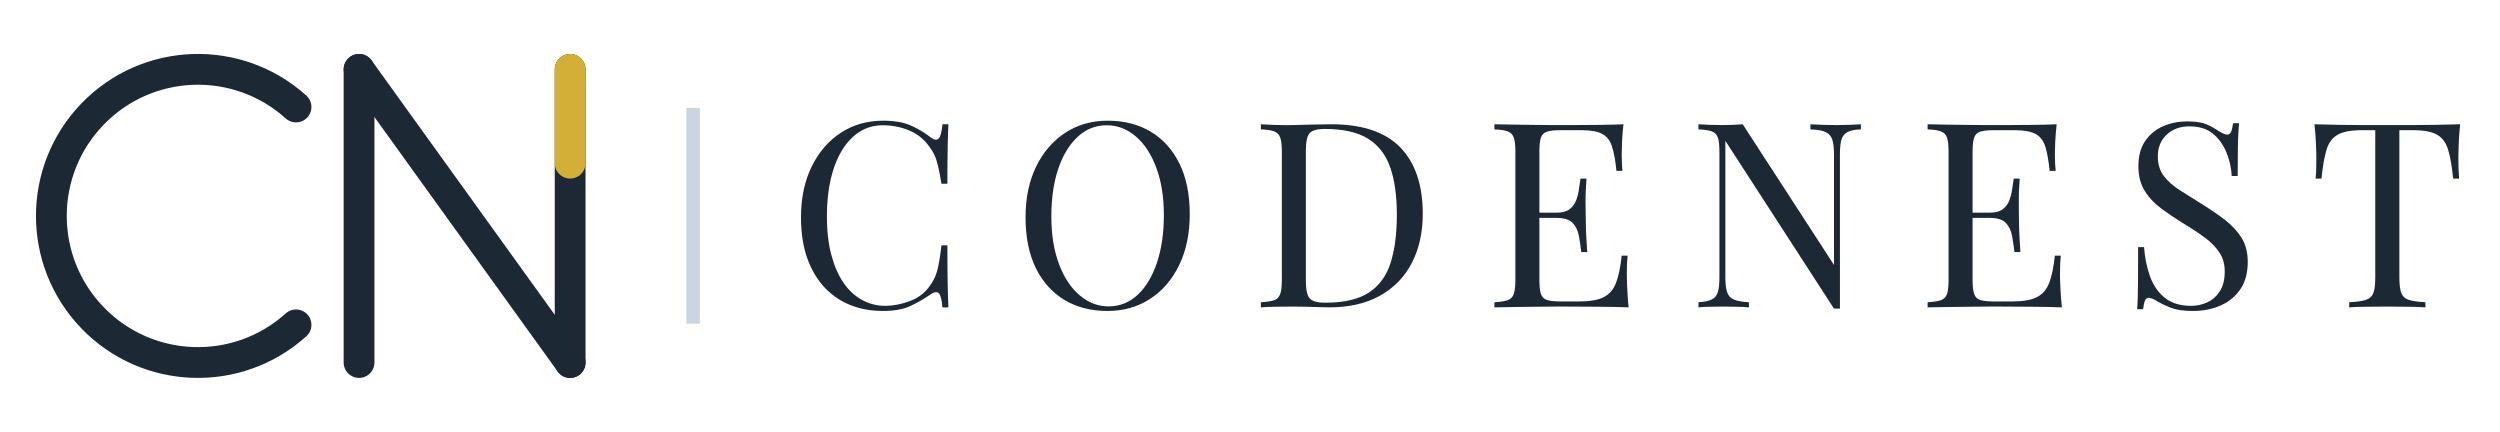
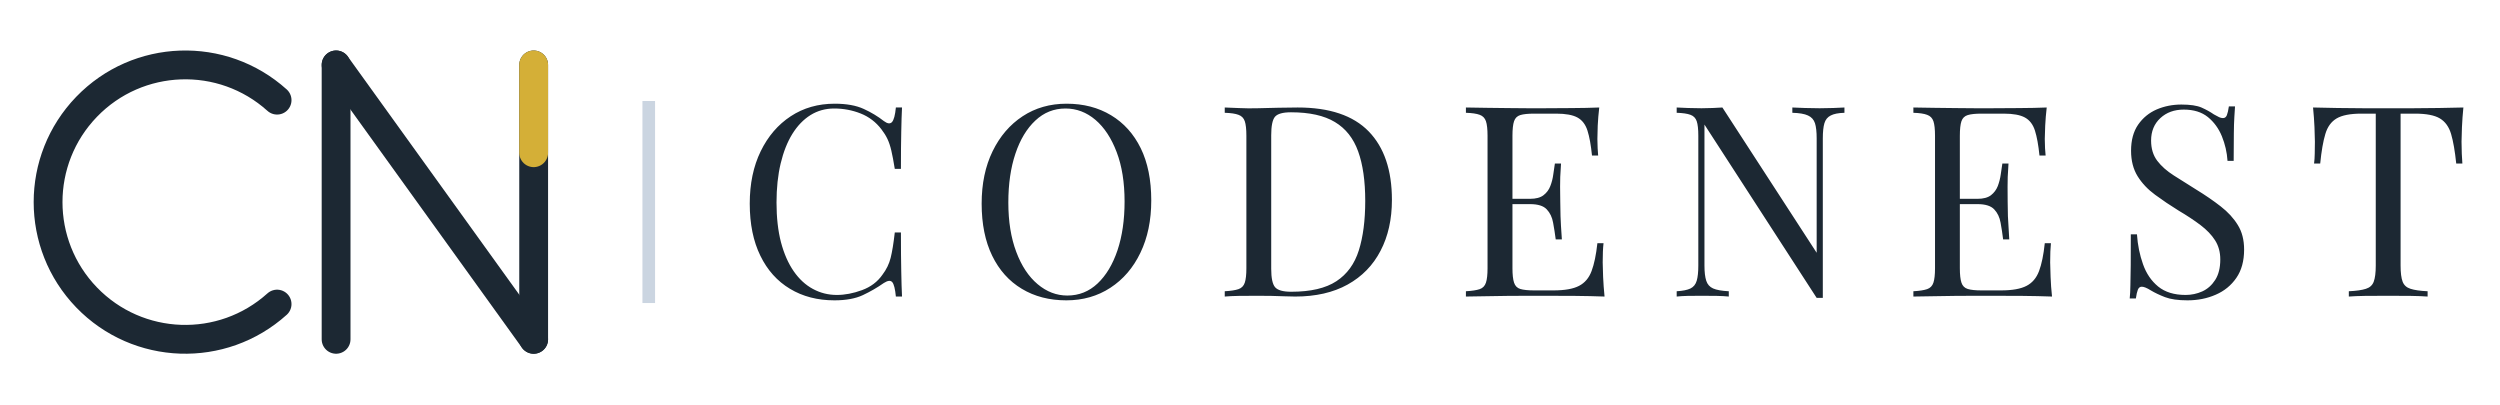
- <svg xmlns="http://www.w3.org/2000/svg" width="278" height="48" viewBox="0 0 278 48" role="img" aria-labelledby="cn-logo-title cn-logo-desc">
+ <svg xmlns="http://www.w3.org/2000/svg" width="297" height="48" viewBox="0 0 297 48" role="img" aria-labelledby="cn-logo-title cn-logo-desc">
  <g transform="translate(4 6) scale(0.326)">
    <path d="M88.707 18.093 A50 50 0 1 0 88.707 92.407" stroke="#1c2833" stroke-width="10.5" stroke-linecap="round" fill="none" />
    <path d="M110.207 105.25 L110.207 5.25" stroke="#1c2833" stroke-width="10.5" stroke-linecap="round" fill="none" />
    <path d="M110.207 5.25 L182.207 105.25" stroke="#1c2833" stroke-width="10.5" stroke-linecap="round" fill="none" />
    <path d="M182.207 105.25 L182.207 5.25" stroke="#1c2833" stroke-width="10.5" stroke-linecap="round" fill="none" />
    <path d="M182.207 37.25 L182.207 5.25" stroke="#D4AF37" stroke-width="10.5" stroke-linecap="round" fill="none" />
  </g>
  <line x1="77.072" y1="12" x2="77.072" y2="36" stroke="#cbd5e1" stroke-width="1.5" />
-   <path d="M98.22 13.42L98.22 13.42Q100.12 13.42 101.34 13.98Q102.56 14.54 103.51 15.29L103.51 15.29Q104.08 15.72 104.39 15.39Q104.69 15.06 104.8 13.82L104.8 13.82L105.46 13.82Q105.41 14.88 105.38 16.41Q105.35 17.93 105.35 20.43L105.35 20.43L104.69 20.43Q104.49 19.2 104.31 18.46Q104.14 17.73 103.9 17.21Q103.65 16.69 103.25 16.18L103.25 16.18Q102.36 15 101.01 14.47Q99.66 13.93 98.16 13.93L98.16 13.93Q96.75 13.93 95.61 14.64Q94.48 15.34 93.66 16.67Q92.84 17.99 92.39 19.86Q91.95 21.73 91.95 24.06L91.95 24.06Q91.95 26.47 92.44 28.33Q92.93 30.18 93.8 31.45Q94.68 32.71 95.87 33.36Q97.07 34.01 98.45 34.01L98.45 34.01Q99.74 34.01 101.15 33.49Q102.56 32.97 103.37 31.82L103.37 31.82Q104 30.99 104.24 30.01Q104.49 29.03 104.69 27.28L104.69 27.28L105.35 27.28Q105.35 29.9 105.38 31.49Q105.41 33.09 105.46 34.18L105.46 34.18L104.8 34.18Q104.69 32.94 104.42 32.63Q104.14 32.31 103.51 32.71L103.51 32.71Q102.45 33.46 101.25 34.02Q100.06 34.58 98.19 34.58L98.19 34.58Q95.46 34.58 93.4 33.35Q91.34 32.11 90.21 29.78Q89.07 27.45 89.07 24.17L89.07 24.17Q89.07 20.95 90.25 18.54Q91.43 16.12 93.49 14.77Q95.54 13.42 98.22 13.42ZM123.18 13.42L123.18 13.42Q125.91 13.42 127.97 14.65Q130.03 15.89 131.16 18.2Q132.3 20.52 132.3 23.83L132.3 23.83Q132.3 27.05 131.13 29.46Q129.97 31.88 127.9 33.23Q125.83 34.58 123.15 34.58L123.15 34.58Q120.42 34.58 118.36 33.35Q116.31 32.11 115.17 29.78Q114.04 27.45 114.04 24.17L114.04 24.17Q114.04 20.95 115.21 18.54Q116.39 16.12 118.45 14.77Q120.51 13.42 123.18 13.42ZM123.07 13.93L123.07 13.93Q121.2 13.93 119.82 15.23Q118.44 16.52 117.67 18.79Q116.91 21.07 116.91 24.06L116.91 24.06Q116.91 27.11 117.76 29.36Q118.61 31.62 120.06 32.84Q121.51 34.07 123.27 34.07L123.27 34.07Q125.14 34.07 126.52 32.77Q127.9 31.48 128.66 29.19Q129.42 26.9 129.42 23.94L129.42 23.94Q129.42 20.87 128.57 18.62Q127.73 16.38 126.29 15.16Q124.85 13.93 123.07 13.93ZM148.06 13.82L148.06 13.82Q153.21 13.82 155.71 16.39Q158.21 18.97 158.21 23.77L158.21 23.77Q158.21 26.9 156.99 29.25Q155.77 31.59 153.44 32.89Q151.11 34.18 147.8 34.18L147.8 34.18Q147.37 34.18 146.65 34.15Q145.93 34.12 145.17 34.11Q144.41 34.09 143.77 34.09L143.77 34.09Q142.77 34.09 141.79 34.11Q140.81 34.12 140.21 34.18L140.21 34.18L140.21 33.61Q141.18 33.55 141.69 33.38Q142.19 33.2 142.36 32.69Q142.54 32.17 142.54 31.13L142.54 31.13L142.54 16.87Q142.54 15.8 142.36 15.3Q142.19 14.8 141.69 14.61Q141.18 14.42 140.21 14.39L140.21 14.39L140.21 13.82Q140.81 13.85 141.79 13.89Q142.77 13.93 143.72 13.91L143.72 13.91Q144.72 13.88 145.99 13.85Q147.25 13.82 148.06 13.82ZM147.34 14.34L147.34 14.34Q146.02 14.34 145.61 14.83Q145.21 15.31 145.21 16.81L145.21 16.81L145.21 31.19Q145.21 32.69 145.63 33.17Q146.05 33.66 147.37 33.66L147.37 33.66Q150.5 33.66 152.23 32.53Q153.95 31.39 154.64 29.21Q155.33 27.02 155.33 23.88L155.33 23.88Q155.33 20.66 154.57 18.55Q153.81 16.44 152.07 15.39Q150.33 14.34 147.34 14.34ZM180.53 13.82L180.53 13.82Q180.41 14.83 180.37 15.77Q180.33 16.72 180.33 17.21L180.33 17.21Q180.33 17.73 180.36 18.2Q180.38 18.68 180.41 19L180.41 19L179.75 19Q179.58 17.3 179.26 16.31Q178.95 15.31 178.18 14.9Q177.42 14.48 175.9 14.48L175.9 14.48L173.51 14.48Q172.53 14.48 172.03 14.64Q171.53 14.8 171.35 15.3Q171.18 15.8 171.18 16.87L171.18 16.87L171.18 31.13Q171.18 32.17 171.35 32.69Q171.53 33.2 172.03 33.36Q172.53 33.52 173.51 33.52L173.51 33.52L175.61 33.52Q177.42 33.52 178.36 33.03Q179.29 32.54 179.71 31.43Q180.13 30.33 180.33 28.43L180.33 28.43L180.99 28.43Q180.9 29.21 180.9 30.5L180.9 30.5Q180.9 31.05 180.95 32.07Q180.99 33.09 181.1 34.18L181.1 34.18Q179.64 34.12 177.8 34.11Q175.96 34.09 174.52 34.09L174.52 34.09Q173.88 34.09 172.89 34.09Q171.9 34.09 170.75 34.11Q169.6 34.12 168.42 34.14Q167.24 34.15 166.18 34.18L166.18 34.18L166.18 33.61Q167.15 33.55 167.66 33.38Q168.16 33.2 168.33 32.69Q168.51 32.17 168.51 31.13L168.51 31.13L168.51 16.87Q168.51 15.8 168.33 15.3Q168.16 14.8 167.66 14.61Q167.15 14.42 166.18 14.39L166.18 14.39L166.18 13.82Q167.24 13.85 168.42 13.86Q169.6 13.88 170.75 13.89Q171.9 13.91 172.89 13.91Q173.88 13.91 174.52 13.91L174.52 13.91Q175.84 13.91 177.52 13.89Q179.21 13.88 180.53 13.82ZM170.32 23.65L175.58 23.65Q175.58 23.65 175.58 23.94Q175.58 24.23 175.58 24.23L175.58 24.23L170.32 24.23Q170.32 24.23 170.32 23.94Q170.32 23.65 170.32 23.65L170.32 23.65ZM175.75 19.86L176.42 19.86Q176.3 21.5 176.31 22.36Q176.33 23.22 176.33 23.94L176.33 23.94Q176.33 24.66 176.36 25.52Q176.39 26.39 176.5 28.03L176.5 28.03L175.84 28.03Q175.73 27.11 175.57 26.23Q175.41 25.35 174.88 24.79Q174.34 24.23 173.08 24.23L173.08 24.23L173.08 23.65Q174.03 23.65 174.53 23.27Q175.04 22.88 175.27 22.27Q175.5 21.67 175.58 21.02Q175.67 20.38 175.75 19.86L175.75 19.86ZM206.93 13.82L206.93 13.82L206.93 14.39Q205.95 14.42 205.45 14.68Q204.95 14.94 204.77 15.52Q204.6 16.09 204.6 17.16L204.6 17.16L204.6 34.32Q204.43 34.32 204.27 34.32Q204.11 34.32 203.94 34.32L203.94 34.32L191.86 15.66L191.86 30.84Q191.86 31.88 192.05 32.47Q192.23 33.06 192.79 33.3Q193.36 33.55 194.48 33.61L194.48 33.61L194.48 34.18Q193.96 34.12 193.13 34.11Q192.29 34.09 191.54 34.09L191.54 34.09Q190.82 34.09 190.09 34.11Q189.36 34.12 188.87 34.18L188.87 34.18L188.87 33.61Q189.85 33.55 190.35 33.3Q190.85 33.06 191.03 32.47Q191.2 31.88 191.2 30.84L191.2 30.84L191.2 16.87Q191.2 15.8 191.03 15.3Q190.85 14.8 190.35 14.61Q189.85 14.42 188.87 14.39L188.87 14.39L188.87 13.82Q189.36 13.85 190.09 13.88Q190.82 13.91 191.54 13.91L191.54 13.91Q192.18 13.91 192.75 13.88Q193.33 13.85 193.79 13.82L193.79 13.82L203.94 29.46L203.94 17.16Q203.94 16.09 203.75 15.52Q203.56 14.94 203 14.68Q202.44 14.42 201.32 14.39L201.32 14.39L201.32 13.82Q201.84 13.85 202.69 13.88Q203.54 13.91 204.26 13.91L204.26 13.91Q205 13.91 205.74 13.88Q206.47 13.85 206.93 13.82ZM228.7 13.82L228.7 13.82Q228.59 14.83 228.54 15.77Q228.5 16.72 228.5 17.21L228.5 17.21Q228.5 17.73 228.53 18.2Q228.56 18.68 228.59 19L228.59 19L227.92 19Q227.75 17.3 227.44 16.31Q227.12 15.31 226.36 14.9Q225.59 14.48 224.07 14.48L224.07 14.48L221.68 14.48Q220.71 14.48 220.2 14.64Q219.7 14.8 219.53 15.3Q219.35 15.8 219.35 16.87L219.35 16.87L219.35 31.13Q219.35 32.17 219.53 32.69Q219.7 33.2 220.2 33.36Q220.71 33.52 221.68 33.52L221.68 33.52L223.78 33.52Q225.59 33.52 226.53 33.03Q227.46 32.54 227.88 31.43Q228.3 30.33 228.5 28.43L228.5 28.43L229.16 28.43Q229.07 29.21 229.07 30.5L229.07 30.5Q229.07 31.05 229.12 32.07Q229.16 33.09 229.28 34.18L229.28 34.18Q227.81 34.12 225.97 34.11Q224.13 34.09 222.69 34.09L222.69 34.09Q222.06 34.09 221.07 34.09Q220.07 34.09 218.92 34.11Q217.77 34.12 216.59 34.14Q215.41 34.15 214.35 34.18L214.35 34.18L214.35 33.61Q215.33 33.55 215.83 33.38Q216.33 33.2 216.51 32.69Q216.68 32.17 216.68 31.13L216.68 31.13L216.68 16.87Q216.68 15.8 216.51 15.3Q216.33 14.8 215.83 14.61Q215.33 14.42 214.35 14.39L214.35 14.39L214.35 13.82Q215.41 13.85 216.59 13.86Q217.77 13.88 218.92 13.89Q220.07 13.91 221.07 13.91Q222.06 13.91 222.69 13.91L222.69 13.91Q224.01 13.91 225.7 13.89Q227.38 13.88 228.7 13.82ZM218.49 23.65L223.75 23.65Q223.75 23.65 223.75 23.94Q223.75 24.23 223.75 24.23L223.75 24.23L218.49 24.23Q218.49 24.23 218.49 23.94Q218.49 23.65 218.49 23.65L218.49 23.65ZM223.93 19.86L224.59 19.86Q224.47 21.5 224.49 22.36Q224.5 23.22 224.5 23.94L224.5 23.94Q224.5 24.66 224.53 25.52Q224.56 26.39 224.67 28.03L224.67 28.03L224.01 28.03Q223.9 27.11 223.74 26.23Q223.58 25.35 223.05 24.79Q222.52 24.23 221.25 24.23L221.25 24.23L221.25 23.65Q222.2 23.65 222.7 23.27Q223.21 22.88 223.44 22.27Q223.67 21.67 223.75 21.02Q223.84 20.38 223.93 19.86L223.93 19.86ZM243.2 13.5L243.2 13.5Q244.63 13.5 245.38 13.83Q246.13 14.16 246.7 14.57L246.7 14.57Q247.05 14.77 247.27 14.87Q247.48 14.97 247.68 14.97L247.68 14.97Q247.97 14.97 248.1 14.65Q248.23 14.34 248.32 13.7L248.32 13.7L248.98 13.7Q248.95 14.19 248.9 14.87Q248.86 15.54 248.85 16.65Q248.83 17.76 248.83 19.57L248.83 19.57L248.17 19.57Q248.09 18.19 247.57 16.93Q247.05 15.66 246.06 14.85Q245.07 14.05 243.45 14.05L243.45 14.05Q241.93 14.05 240.94 14.97Q239.95 15.89 239.95 17.39L239.95 17.39Q239.95 18.68 240.61 19.56Q241.27 20.43 242.38 21.14Q243.48 21.84 244.78 22.65L244.78 22.65Q246.27 23.57 247.44 24.47Q248.6 25.38 249.28 26.47Q249.95 27.57 249.95 29.12L249.95 29.12Q249.95 30.96 249.12 32.17Q248.29 33.38 246.91 33.98Q245.53 34.58 243.86 34.58L243.86 34.58Q242.33 34.58 241.44 34.24Q240.55 33.89 239.92 33.52L239.92 33.52Q239.28 33.12 238.94 33.12L238.94 33.12Q238.65 33.12 238.52 33.43Q238.39 33.75 238.31 34.38L238.31 34.38L237.65 34.38Q237.7 33.78 237.72 32.96Q237.73 32.14 237.75 30.82Q237.76 29.49 237.76 27.48L237.76 27.48L238.42 27.48Q238.54 29.21 239.07 30.7Q239.6 32.2 240.71 33.1Q241.82 34.01 243.66 34.01L243.66 34.01Q244.61 34.01 245.45 33.62Q246.3 33.23 246.85 32.38Q247.39 31.54 247.39 30.18L247.39 30.18Q247.39 29 246.83 28.13Q246.27 27.25 245.27 26.49Q244.26 25.73 242.91 24.92L242.91 24.92Q241.56 24.09 240.38 23.22Q239.2 22.36 238.49 21.22Q237.79 20.09 237.79 18.48L237.79 18.48Q237.79 16.78 238.55 15.67Q239.31 14.57 240.55 14.03Q241.79 13.5 243.2 13.5ZM273.57 13.82L273.57 13.82Q273.45 14.91 273.41 15.93Q273.37 16.95 273.37 17.5L273.37 17.5Q273.37 18.19 273.39 18.79Q273.42 19.4 273.45 19.86L273.45 19.86L272.79 19.86Q272.59 17.85 272.24 16.68Q271.9 15.52 271.04 15Q270.17 14.48 268.36 14.48L268.36 14.48L266.81 14.48L266.81 30.84Q266.81 32 267.02 32.57Q267.24 33.15 267.87 33.35Q268.5 33.55 269.71 33.61L269.71 33.61L269.71 34.18Q268.96 34.12 267.81 34.11Q266.66 34.09 265.48 34.09L265.48 34.09Q264.19 34.09 263.05 34.11Q261.92 34.12 261.23 34.18L261.23 34.18L261.23 33.61Q262.44 33.55 263.07 33.35Q263.7 33.15 263.92 32.57Q264.13 32 264.13 30.84L264.13 30.84L264.13 14.48L262.58 14.48Q260.8 14.48 259.92 15Q259.04 15.52 258.7 16.68Q258.35 17.85 258.15 19.86L258.15 19.86L257.49 19.86Q257.55 19.4 257.56 18.79Q257.58 18.19 257.58 17.5L257.58 17.5Q257.58 16.95 257.53 15.93Q257.49 14.91 257.37 13.82L257.37 13.82Q258.58 13.85 260.01 13.88Q261.43 13.91 262.87 13.91Q264.31 13.91 265.48 13.91L265.48 13.91Q266.66 13.91 268.09 13.91Q269.51 13.91 270.95 13.88Q272.39 13.85 273.57 13.82Z" fill="#1c2833" />
+   <path d="M99.16 12.32L99.16 12.32Q101.26 12.32 102.61 12.94Q103.96 13.56 105 14.38L105 14.38Q105.64 14.86 105.97 14.5Q106.3 14.13 106.43 12.77L106.43 12.77L107.16 12.77Q107.1 13.94 107.07 15.62Q107.03 17.3 107.03 20.06L107.03 20.06L106.3 20.06Q106.08 18.7 105.89 17.89Q105.7 17.08 105.43 16.51Q105.16 15.94 104.72 15.37L104.72 15.37Q103.73 14.07 102.24 13.48Q100.75 12.89 99.1 12.89L99.1 12.89Q97.55 12.89 96.29 13.67Q95.04 14.45 94.13 15.91Q93.23 17.37 92.74 19.43Q92.25 21.49 92.25 24.06L92.25 24.06Q92.25 26.73 92.78 28.78Q93.32 30.82 94.29 32.22Q95.26 33.62 96.58 34.33Q97.89 35.04 99.42 35.04L99.42 35.04Q100.85 35.04 102.4 34.47Q103.96 33.9 104.84 32.63L104.84 32.63Q105.54 31.71 105.81 30.63Q106.08 29.55 106.3 27.62L106.3 27.62L107.03 27.62Q107.03 30.51 107.07 32.27Q107.1 34.03 107.16 35.23L107.16 35.23L106.43 35.23Q106.3 33.87 106 33.52Q105.7 33.17 105 33.62L105 33.62Q103.83 34.44 102.51 35.06Q101.19 35.68 99.13 35.68L99.13 35.68Q96.12 35.68 93.85 34.31Q91.58 32.95 90.33 30.38Q89.07 27.81 89.07 24.19L89.07 24.19Q89.07 20.64 90.37 17.97Q91.67 15.3 93.94 13.81Q96.21 12.32 99.16 12.32ZM126.71 12.32L126.71 12.32Q129.72 12.32 131.99 13.69Q134.26 15.05 135.52 17.61Q136.77 20.16 136.77 23.81L136.77 23.81Q136.77 27.36 135.48 30.03Q134.2 32.7 131.91 34.19Q129.63 35.68 126.68 35.68L126.68 35.68Q123.66 35.68 121.39 34.31Q119.12 32.95 117.87 30.38Q116.62 27.81 116.62 24.19L116.62 24.19Q116.62 20.64 117.92 17.97Q119.22 15.3 121.49 13.81Q123.76 12.32 126.71 12.32ZM126.58 12.89L126.58 12.89Q124.52 12.89 123 14.32Q121.47 15.75 120.63 18.26Q119.79 20.76 119.79 24.06L119.79 24.06Q119.79 27.43 120.73 29.92Q121.66 32.41 123.27 33.76Q124.87 35.11 126.8 35.11L126.8 35.11Q128.87 35.11 130.39 33.68Q131.91 32.25 132.76 29.73Q133.6 27.21 133.6 23.94L133.6 23.94Q133.6 20.54 132.66 18.07Q131.72 15.59 130.14 14.24Q128.55 12.89 126.58 12.89ZM154.16 12.77L154.16 12.77Q159.84 12.77 162.6 15.61Q165.36 18.45 165.36 23.75L165.36 23.75Q165.36 27.21 164.01 29.79Q162.67 32.38 160.09 33.81Q157.52 35.23 153.87 35.23L153.87 35.23Q153.4 35.23 152.61 35.2Q151.81 35.17 150.97 35.15Q150.13 35.14 149.43 35.14L149.43 35.14Q148.32 35.14 147.24 35.15Q146.16 35.17 145.5 35.23L145.5 35.23L145.5 34.6Q146.58 34.54 147.13 34.35Q147.69 34.16 147.88 33.58Q148.07 33.01 148.07 31.87L148.07 31.87L148.07 16.13Q148.07 14.96 147.88 14.4Q147.69 13.84 147.13 13.64Q146.58 13.43 145.5 13.4L145.5 13.4L145.5 12.77Q146.16 12.8 147.24 12.84Q148.32 12.89 149.37 12.86L149.37 12.86Q150.48 12.83 151.88 12.8Q153.27 12.77 154.16 12.77ZM153.37 13.34L153.37 13.34Q151.91 13.34 151.46 13.88Q151.02 14.42 151.02 16.07L151.02 16.07L151.02 31.93Q151.02 33.58 151.48 34.12Q151.94 34.66 153.4 34.66L153.4 34.66Q156.86 34.66 158.76 33.41Q160.67 32.16 161.43 29.74Q162.19 27.33 162.19 23.87L162.19 23.87Q162.19 20.32 161.35 17.99Q160.51 15.65 158.59 14.5Q156.67 13.34 153.37 13.34ZM189.99 12.77L189.99 12.77Q189.86 13.88 189.81 14.92Q189.77 15.97 189.77 16.51L189.77 16.51Q189.77 17.08 189.8 17.61Q189.83 18.13 189.86 18.48L189.86 18.48L189.13 18.48Q188.94 16.61 188.59 15.51Q188.24 14.42 187.4 13.96Q186.56 13.5 184.88 13.5L184.88 13.5L182.25 13.5Q181.17 13.5 180.61 13.67Q180.06 13.84 179.87 14.4Q179.68 14.96 179.68 16.13L179.68 16.13L179.68 31.87Q179.68 33.01 179.87 33.58Q180.06 34.16 180.61 34.33Q181.17 34.5 182.25 34.5L182.25 34.5L184.56 34.5Q186.56 34.5 187.59 33.96Q188.62 33.43 189.08 32.2Q189.54 30.98 189.77 28.89L189.77 28.89L190.5 28.89Q190.4 29.74 190.4 31.17L190.4 31.17Q190.4 31.77 190.45 32.9Q190.5 34.03 190.62 35.23L190.62 35.23Q189.01 35.17 186.97 35.15Q184.94 35.14 183.36 35.14L183.36 35.14Q182.66 35.14 181.56 35.14Q180.47 35.14 179.2 35.15Q177.93 35.17 176.63 35.19Q175.33 35.2 174.15 35.23L174.15 35.23L174.15 34.6Q175.23 34.54 175.79 34.35Q176.34 34.16 176.53 33.58Q176.72 33.01 176.72 31.87L176.72 31.87L176.72 16.13Q176.72 14.96 176.53 14.4Q176.34 13.84 175.79 13.64Q175.23 13.43 174.15 13.4L174.15 13.4L174.15 12.77Q175.33 12.8 176.63 12.81Q177.93 12.83 179.2 12.84Q180.47 12.86 181.56 12.86Q182.66 12.86 183.36 12.86L183.36 12.86Q184.82 12.86 186.67 12.84Q188.53 12.83 189.99 12.77ZM178.72 23.62L184.53 23.62Q184.53 23.62 184.53 23.94Q184.53 24.25 184.53 24.25L184.53 24.25L178.72 24.25Q178.72 24.25 178.72 23.94Q178.72 23.62 178.72 23.62L178.72 23.62ZM184.72 19.43L185.45 19.43Q185.32 21.24 185.34 22.19Q185.36 23.14 185.36 23.94L185.36 23.94Q185.36 24.73 185.39 25.68Q185.42 26.63 185.55 28.44L185.55 28.44L184.82 28.44Q184.69 27.43 184.51 26.46Q184.34 25.49 183.75 24.87Q183.17 24.25 181.77 24.25L181.77 24.25L181.77 23.62Q182.82 23.62 183.37 23.19Q183.93 22.76 184.18 22.1Q184.44 21.43 184.53 20.72Q184.63 20 184.72 19.43L184.72 19.43ZM219.12 12.77L219.12 12.77L219.12 13.4Q218.04 13.43 217.49 13.72Q216.93 14 216.74 14.64Q216.55 15.27 216.55 16.45L216.55 16.45L216.55 35.39Q216.36 35.39 216.19 35.39Q216.01 35.39 215.82 35.39L215.82 35.39L202.49 14.8L202.49 31.55Q202.49 32.7 202.7 33.35Q202.91 34 203.52 34.27Q204.14 34.54 205.38 34.6L205.38 34.6L205.38 35.23Q204.81 35.17 203.89 35.15Q202.97 35.14 202.14 35.14L202.14 35.14Q201.35 35.14 200.54 35.15Q199.73 35.17 199.19 35.23L199.19 35.23L199.19 34.6Q200.27 34.54 200.83 34.27Q201.38 34 201.57 33.35Q201.76 32.7 201.76 31.55L201.76 31.55L201.76 16.13Q201.76 14.96 201.57 14.4Q201.38 13.84 200.83 13.64Q200.27 13.43 199.19 13.4L199.19 13.4L199.19 12.77Q199.73 12.8 200.54 12.83Q201.35 12.86 202.14 12.86L202.14 12.86Q202.84 12.86 203.48 12.83Q204.11 12.8 204.62 12.77L204.62 12.77L215.82 30.03L215.82 16.45Q215.82 15.27 215.62 14.64Q215.41 14 214.79 13.72Q214.17 13.43 212.93 13.4L212.93 13.4L212.93 12.77Q213.5 12.8 214.44 12.83Q215.38 12.86 216.17 12.86L216.17 12.86Q217 12.86 217.8 12.83Q218.61 12.8 219.12 12.77ZM243.15 12.77L243.15 12.77Q243.02 13.88 242.97 14.92Q242.92 15.97 242.92 16.51L242.92 16.51Q242.92 17.08 242.95 17.61Q242.99 18.13 243.02 18.48L243.02 18.48L242.29 18.48Q242.1 16.61 241.75 15.51Q241.4 14.42 240.56 13.96Q239.72 13.5 238.04 13.5L238.04 13.5L235.4 13.5Q234.32 13.5 233.77 13.67Q233.21 13.84 233.02 14.4Q232.83 14.96 232.83 16.13L232.83 16.13L232.83 31.87Q232.83 33.01 233.02 33.58Q233.21 34.16 233.77 34.33Q234.32 34.5 235.4 34.5L235.4 34.5L237.72 34.5Q239.72 34.5 240.75 33.96Q241.78 33.43 242.24 32.2Q242.7 30.98 242.92 28.89L242.92 28.89L243.65 28.89Q243.56 29.74 243.56 31.17L243.56 31.17Q243.56 31.77 243.61 32.9Q243.65 34.03 243.78 35.23L243.78 35.23Q242.16 35.17 240.13 35.15Q238.1 35.14 236.51 35.14L236.51 35.14Q235.81 35.14 234.72 35.14Q233.62 35.14 232.36 35.15Q231.09 35.17 229.78 35.19Q228.48 35.2 227.31 35.23L227.31 35.23L227.31 34.6Q228.39 34.54 228.94 34.35Q229.5 34.16 229.69 33.58Q229.88 33.01 229.88 31.87L229.88 31.87L229.88 16.13Q229.88 14.96 229.69 14.4Q229.5 13.84 228.94 13.64Q228.39 13.43 227.31 13.4L227.31 13.4L227.31 12.77Q228.48 12.8 229.78 12.81Q231.09 12.83 232.36 12.84Q233.62 12.86 234.72 12.86Q235.81 12.86 236.51 12.86L236.51 12.86Q237.97 12.86 239.83 12.84Q241.69 12.83 243.15 12.77ZM231.88 23.62L237.69 23.62Q237.69 23.62 237.69 23.94Q237.69 24.25 237.69 24.25L237.69 24.25L231.88 24.25Q231.88 24.25 231.88 23.94Q231.88 23.62 231.88 23.62L231.88 23.62ZM237.88 19.43L238.61 19.43Q238.48 21.24 238.5 22.19Q238.51 23.14 238.51 23.94L238.51 23.94Q238.51 24.73 238.54 25.68Q238.58 26.63 238.7 28.44L238.7 28.44L237.97 28.44Q237.85 27.43 237.67 26.46Q237.5 25.49 236.91 24.87Q236.32 24.25 234.93 24.25L234.93 24.25L234.93 23.62Q235.97 23.62 236.53 23.19Q237.08 22.76 237.34 22.1Q237.59 21.43 237.69 20.72Q237.78 20 237.88 19.43L237.88 19.43ZM259.14 12.42L259.14 12.42Q260.73 12.42 261.55 12.78Q262.38 13.15 263.01 13.59L263.01 13.59Q263.39 13.81 263.63 13.92Q263.87 14.03 264.09 14.03L264.09 14.03Q264.41 14.03 264.55 13.69Q264.69 13.34 264.79 12.64L264.79 12.64L265.52 12.64Q265.49 13.18 265.44 13.92Q265.39 14.67 265.38 15.89Q265.36 17.11 265.36 19.11L265.36 19.11L264.63 19.11Q264.53 17.59 263.96 16.19Q263.39 14.8 262.3 13.91Q261.2 13.02 259.43 13.02L259.43 13.02Q257.74 13.02 256.65 14.03Q255.55 15.05 255.55 16.7L255.55 16.7Q255.55 18.13 256.28 19.1Q257.01 20.06 258.24 20.84Q259.46 21.62 260.89 22.51L260.89 22.51Q262.54 23.52 263.82 24.52Q265.11 25.52 265.85 26.73Q266.6 27.93 266.6 29.65L266.6 29.65Q266.6 31.68 265.68 33.01Q264.76 34.35 263.23 35.01Q261.71 35.68 259.87 35.68L259.87 35.68Q258.19 35.68 257.2 35.3Q256.22 34.92 255.52 34.5L255.52 34.5Q254.82 34.06 254.44 34.06L254.44 34.06Q254.13 34.06 253.98 34.41Q253.84 34.76 253.74 35.46L253.74 35.46L253.01 35.46Q253.08 34.79 253.09 33.89Q253.11 32.98 253.13 31.52Q253.14 30.06 253.14 27.84L253.14 27.84L253.87 27.84Q254 29.74 254.59 31.39Q255.17 33.04 256.39 34.04Q257.62 35.04 259.65 35.04L259.65 35.04Q260.69 35.04 261.63 34.62Q262.57 34.19 263.17 33.25Q263.77 32.31 263.77 30.82L263.77 30.82Q263.77 29.52 263.15 28.55Q262.54 27.59 261.42 26.74Q260.31 25.9 258.82 25.02L258.82 25.02Q257.33 24.1 256.03 23.14Q254.73 22.19 253.95 20.94Q253.17 19.68 253.17 17.91L253.17 17.91Q253.17 16.03 254.01 14.81Q254.86 13.59 256.22 13Q257.58 12.42 259.14 12.42ZM292.65 12.77L292.65 12.77Q292.53 13.97 292.48 15.1Q292.43 16.22 292.43 16.83L292.43 16.83Q292.43 17.59 292.46 18.26Q292.49 18.92 292.53 19.43L292.53 19.43L291.8 19.43Q291.57 17.21 291.19 15.92Q290.81 14.64 289.86 14.07Q288.91 13.5 286.91 13.5L286.91 13.5L285.19 13.5L285.19 31.55Q285.19 32.82 285.43 33.46Q285.67 34.09 286.37 34.31Q287.07 34.54 288.4 34.6L288.4 34.6L288.4 35.23Q287.57 35.17 286.31 35.15Q285.04 35.14 283.73 35.14L283.73 35.14Q282.31 35.14 281.05 35.15Q279.8 35.17 279.04 35.23L279.04 35.23L279.04 34.6Q280.37 34.54 281.07 34.31Q281.77 34.09 282 33.46Q282.24 32.82 282.24 31.55L282.24 31.55L282.24 13.5L280.53 13.5Q278.56 13.5 277.59 14.07Q276.63 14.64 276.25 15.92Q275.86 17.21 275.64 19.43L275.64 19.43L274.91 19.43Q274.98 18.92 274.99 18.26Q275.01 17.59 275.01 16.83L275.01 16.83Q275.01 16.22 274.96 15.1Q274.91 13.97 274.79 12.77L274.79 12.77Q276.12 12.8 277.69 12.83Q279.26 12.86 280.85 12.86Q282.43 12.86 283.73 12.86L283.73 12.86Q285.04 12.86 286.61 12.86Q288.18 12.86 289.76 12.83Q291.35 12.8 292.65 12.77Z" fill="#1c2833" />
</svg>
